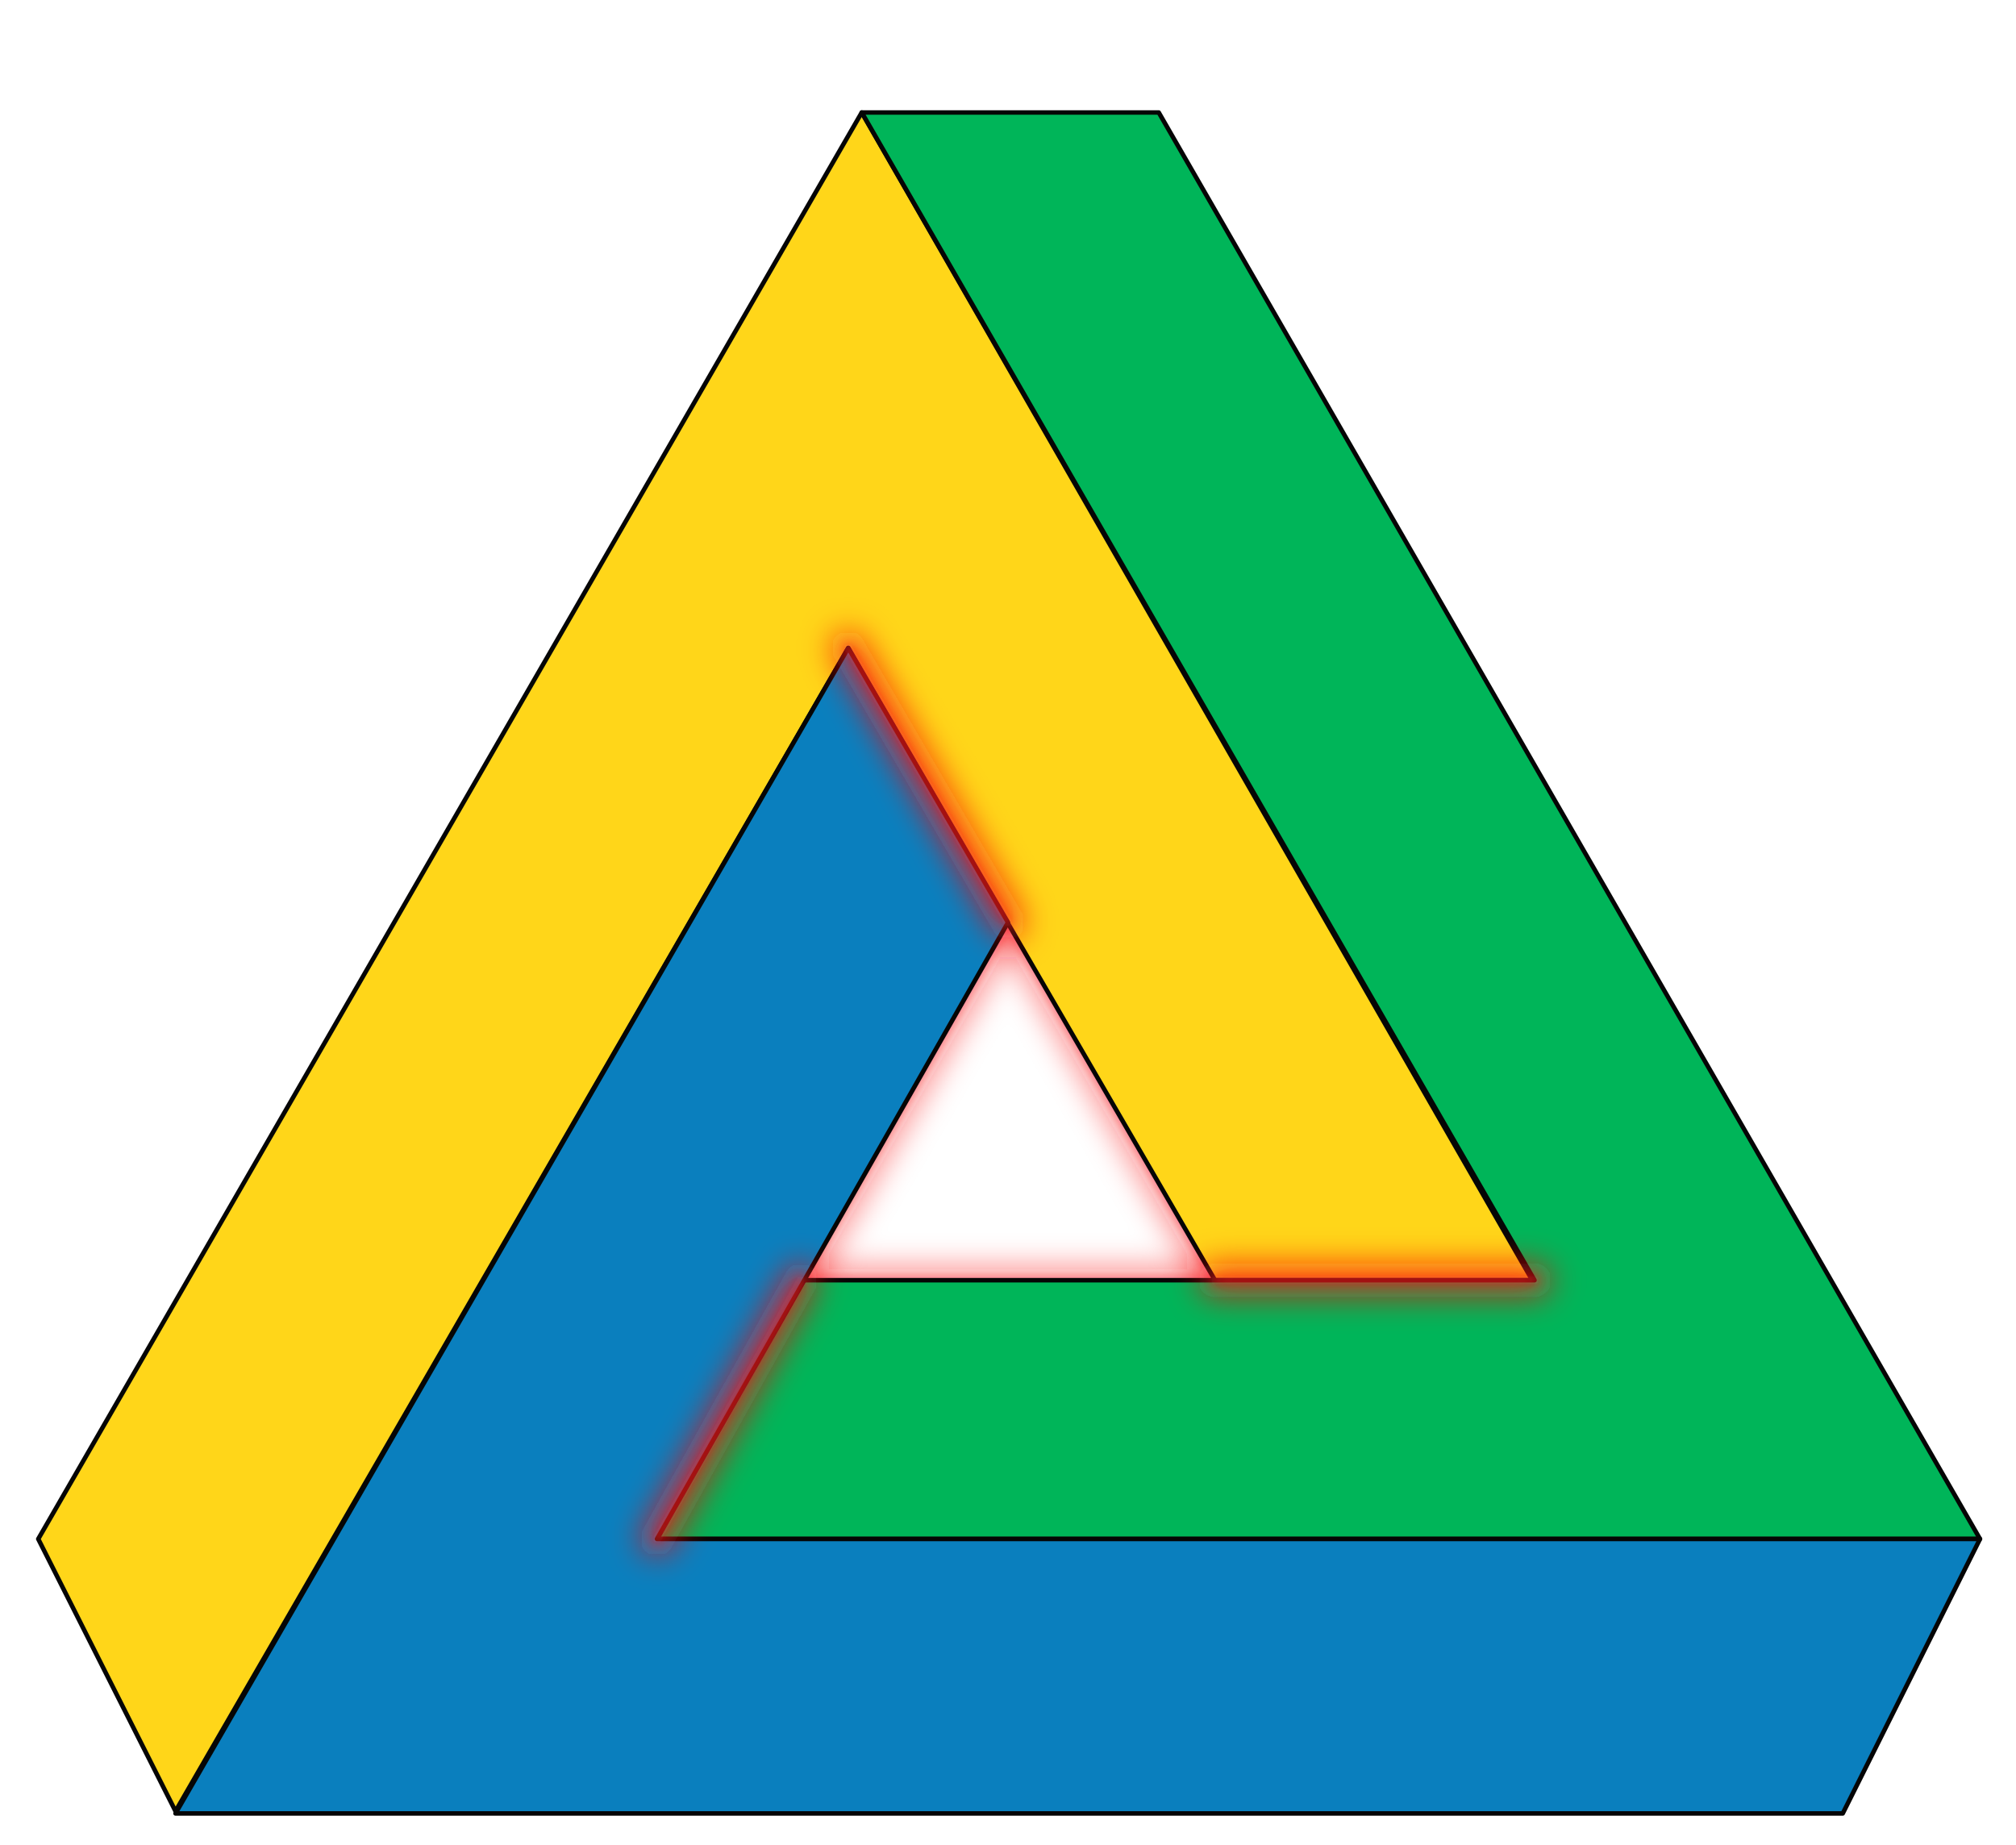
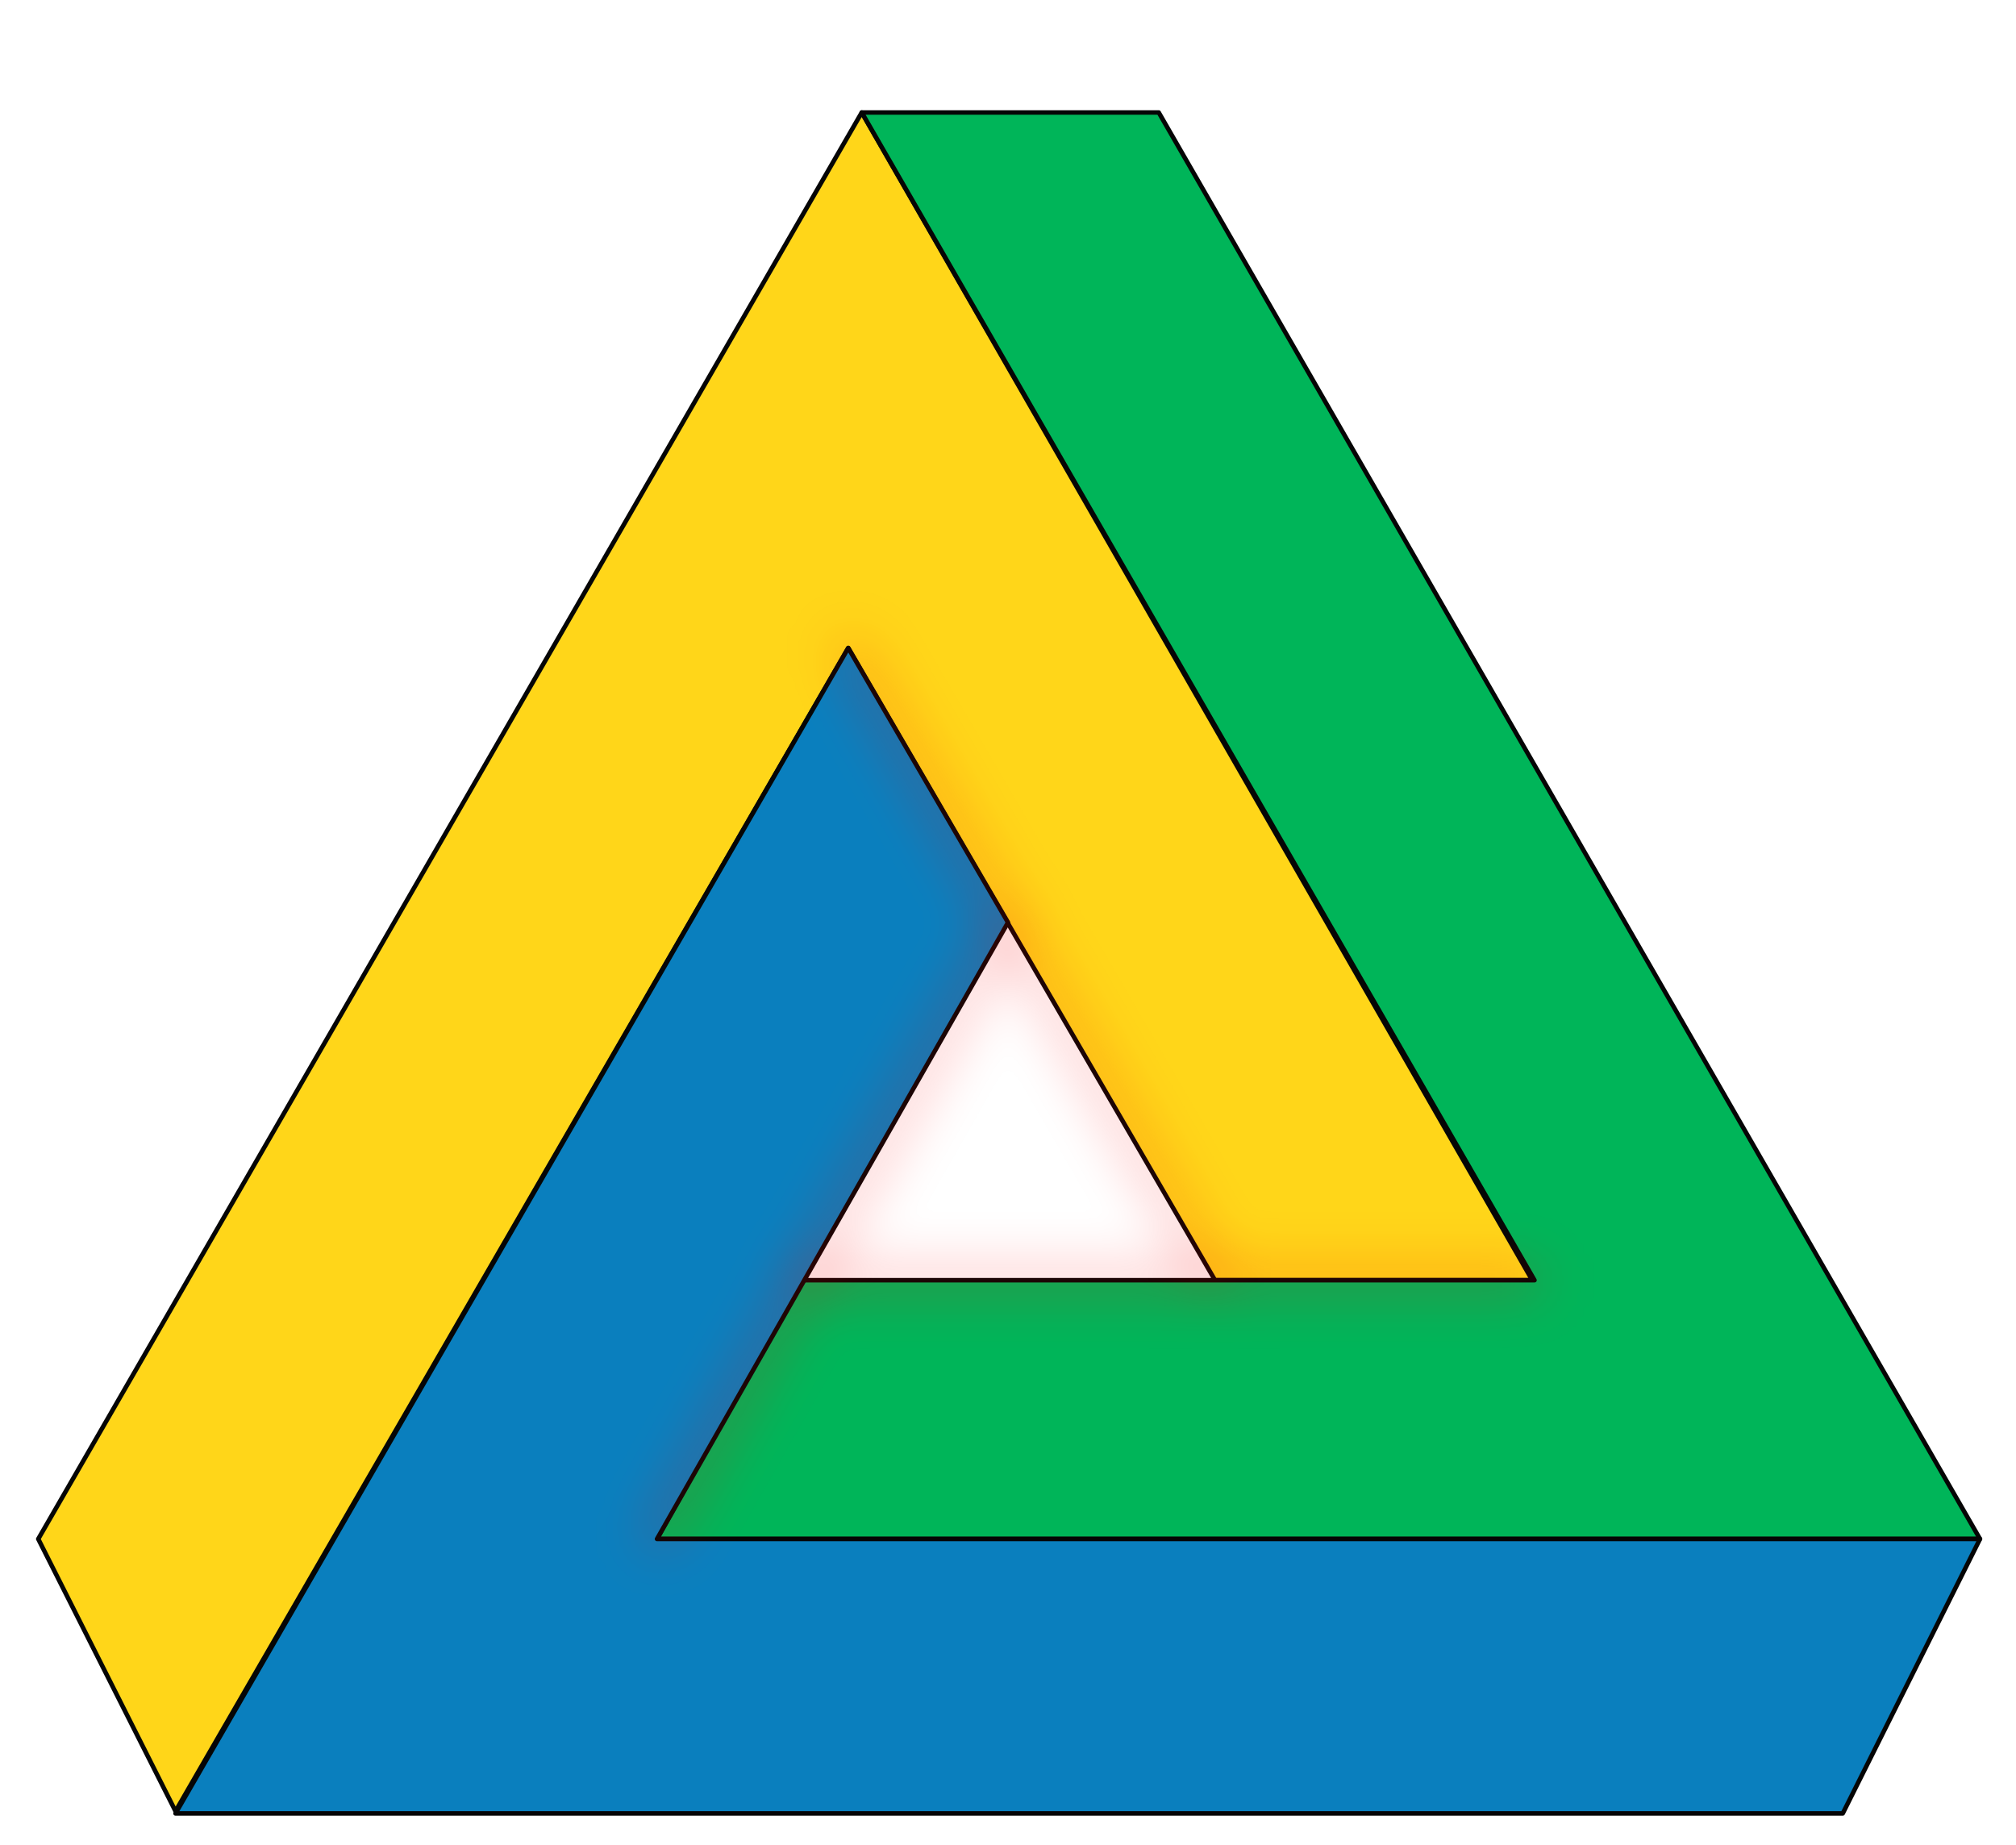
<svg xmlns="http://www.w3.org/2000/svg" viewBox="0 0 896 820" role="img" aria-labelledby="title desc">
  <defs>
-     <clipPath id="inner-void">
-       <path d="M 448 410 L 540 569 L 356 569 Z" />
-     </clipPath>
-     <filter id="soft-glow" x="-80%" y="-80%" width="260%" height="260%">
-       <feGaussianBlur stdDeviation="7" />
-     </filter>
-     <filter id="edge-glow" x="-80%" y="-80%" width="260%" height="260%">
-       <feGaussianBlur stdDeviation="2" />
+     <filter id="soft-glow" x="-100%" y="-100%" width="300%" height="300%">
+       <feGaussianBlur stdDeviation="12" />
    </filter>
    <style>
      .face { stroke: #050505; stroke-width: 2; stroke-linejoin: round; }
      
    </style>
  </defs>
-   <g id="inner-edge-glow" class="cycle-glow" clip-path="url(#inner-void)" fill="none" stroke="#F81018" stroke-linecap="round">
-     <g stroke-width="10" stroke-opacity="0.55" filter="url(#soft-glow)">
-       <path d="M 448 410 L 356 569" />
-       <path d="M 448 410 L 540 569" />
-       <path d="M 356 569 L 540 569" />
-     </g>
-     <g stroke-width="3" stroke-opacity="0.45" filter="url(#edge-glow)">
-       <path d="M 448 410 L 356 569" />
-       <path d="M 448 410 L 540 569" />
-       <path d="M 356 569 L 540 569" />
-     </g>
-   </g>
  <path id="left" class="face cycle-left" fill="#FFD619" d="M 383 50 L 681 569 L 540 569 L 377 288 L 78 805 L 17 684 Z" />
  <path id="right" class="face cycle-right" fill="#00B559" d="M 383 50 L 515 50 L 880 684 L 292 684 L 356 569 L 682 569 Z" />
  <path id="base" class="face cycle-base" fill="#0A7FBE" d="M 377 288 L 448 410 L 292 684 L 880 684 L 819 806 L 78 806 Z" />
-   <g id="extended-edge-glow" class="cycle-glow" fill="none" stroke="#F81018" stroke-linecap="round">
-     <g stroke-width="15" stroke-opacity="0.70" filter="url(#soft-glow)">
-       <path d="M 356 569 L 292 684" />
-       <path d="M 377 288 L 448 410" />
-       <path d="M 540 569 L 682 569" />
-     </g>
-     <g stroke-width="3" stroke-opacity="0.52" filter="url(#edge-glow)">
-       <path d="M 356 569 L 292 684" />
-       <path d="M 377 288 L 448 410" />
-       <path d="M 540 569 L 682 569" />
-     </g>
+   <g id="hidden-face-glow" class="cycle-glow" fill="none" stroke="#F81018" stroke-linecap="round" stroke-width="7" stroke-opacity="0.40" filter="url(#soft-glow)">
+     <path d="M 448 410 L 292 684" />
+     <path d="M 377 288 L 540 569" />
+     <path d="M 356 569 L 682 569" />
  </g>
</svg>
